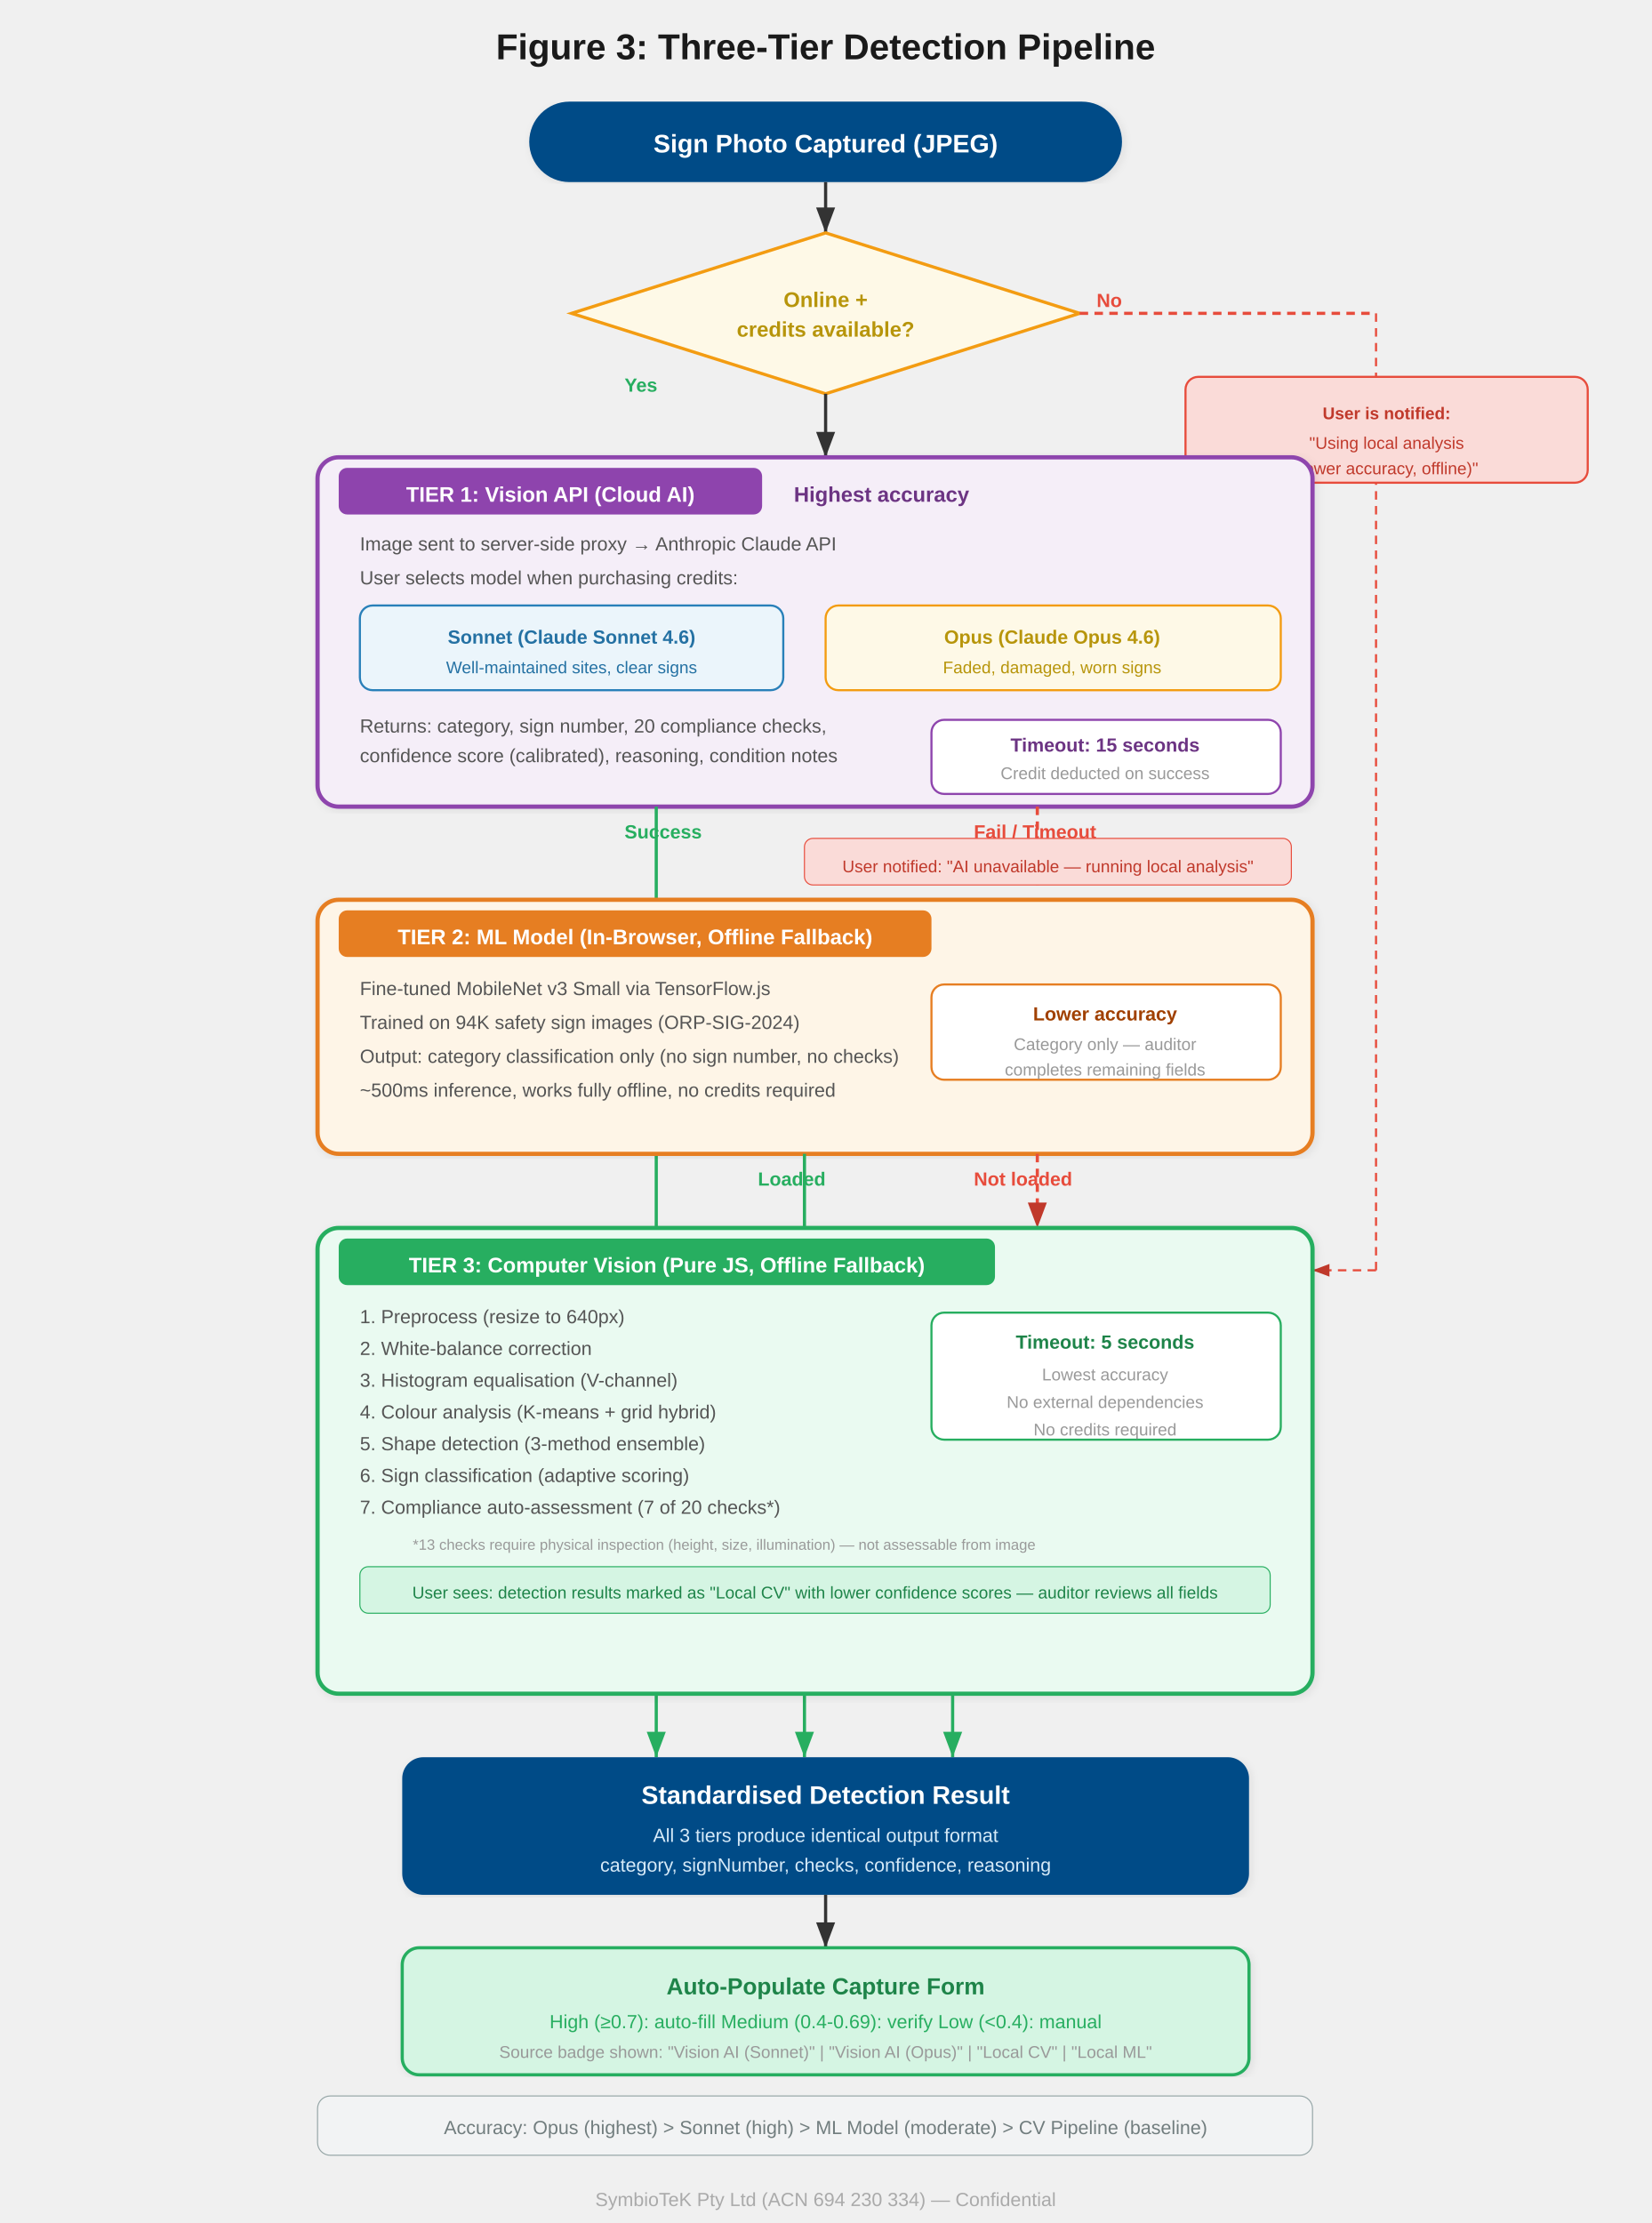
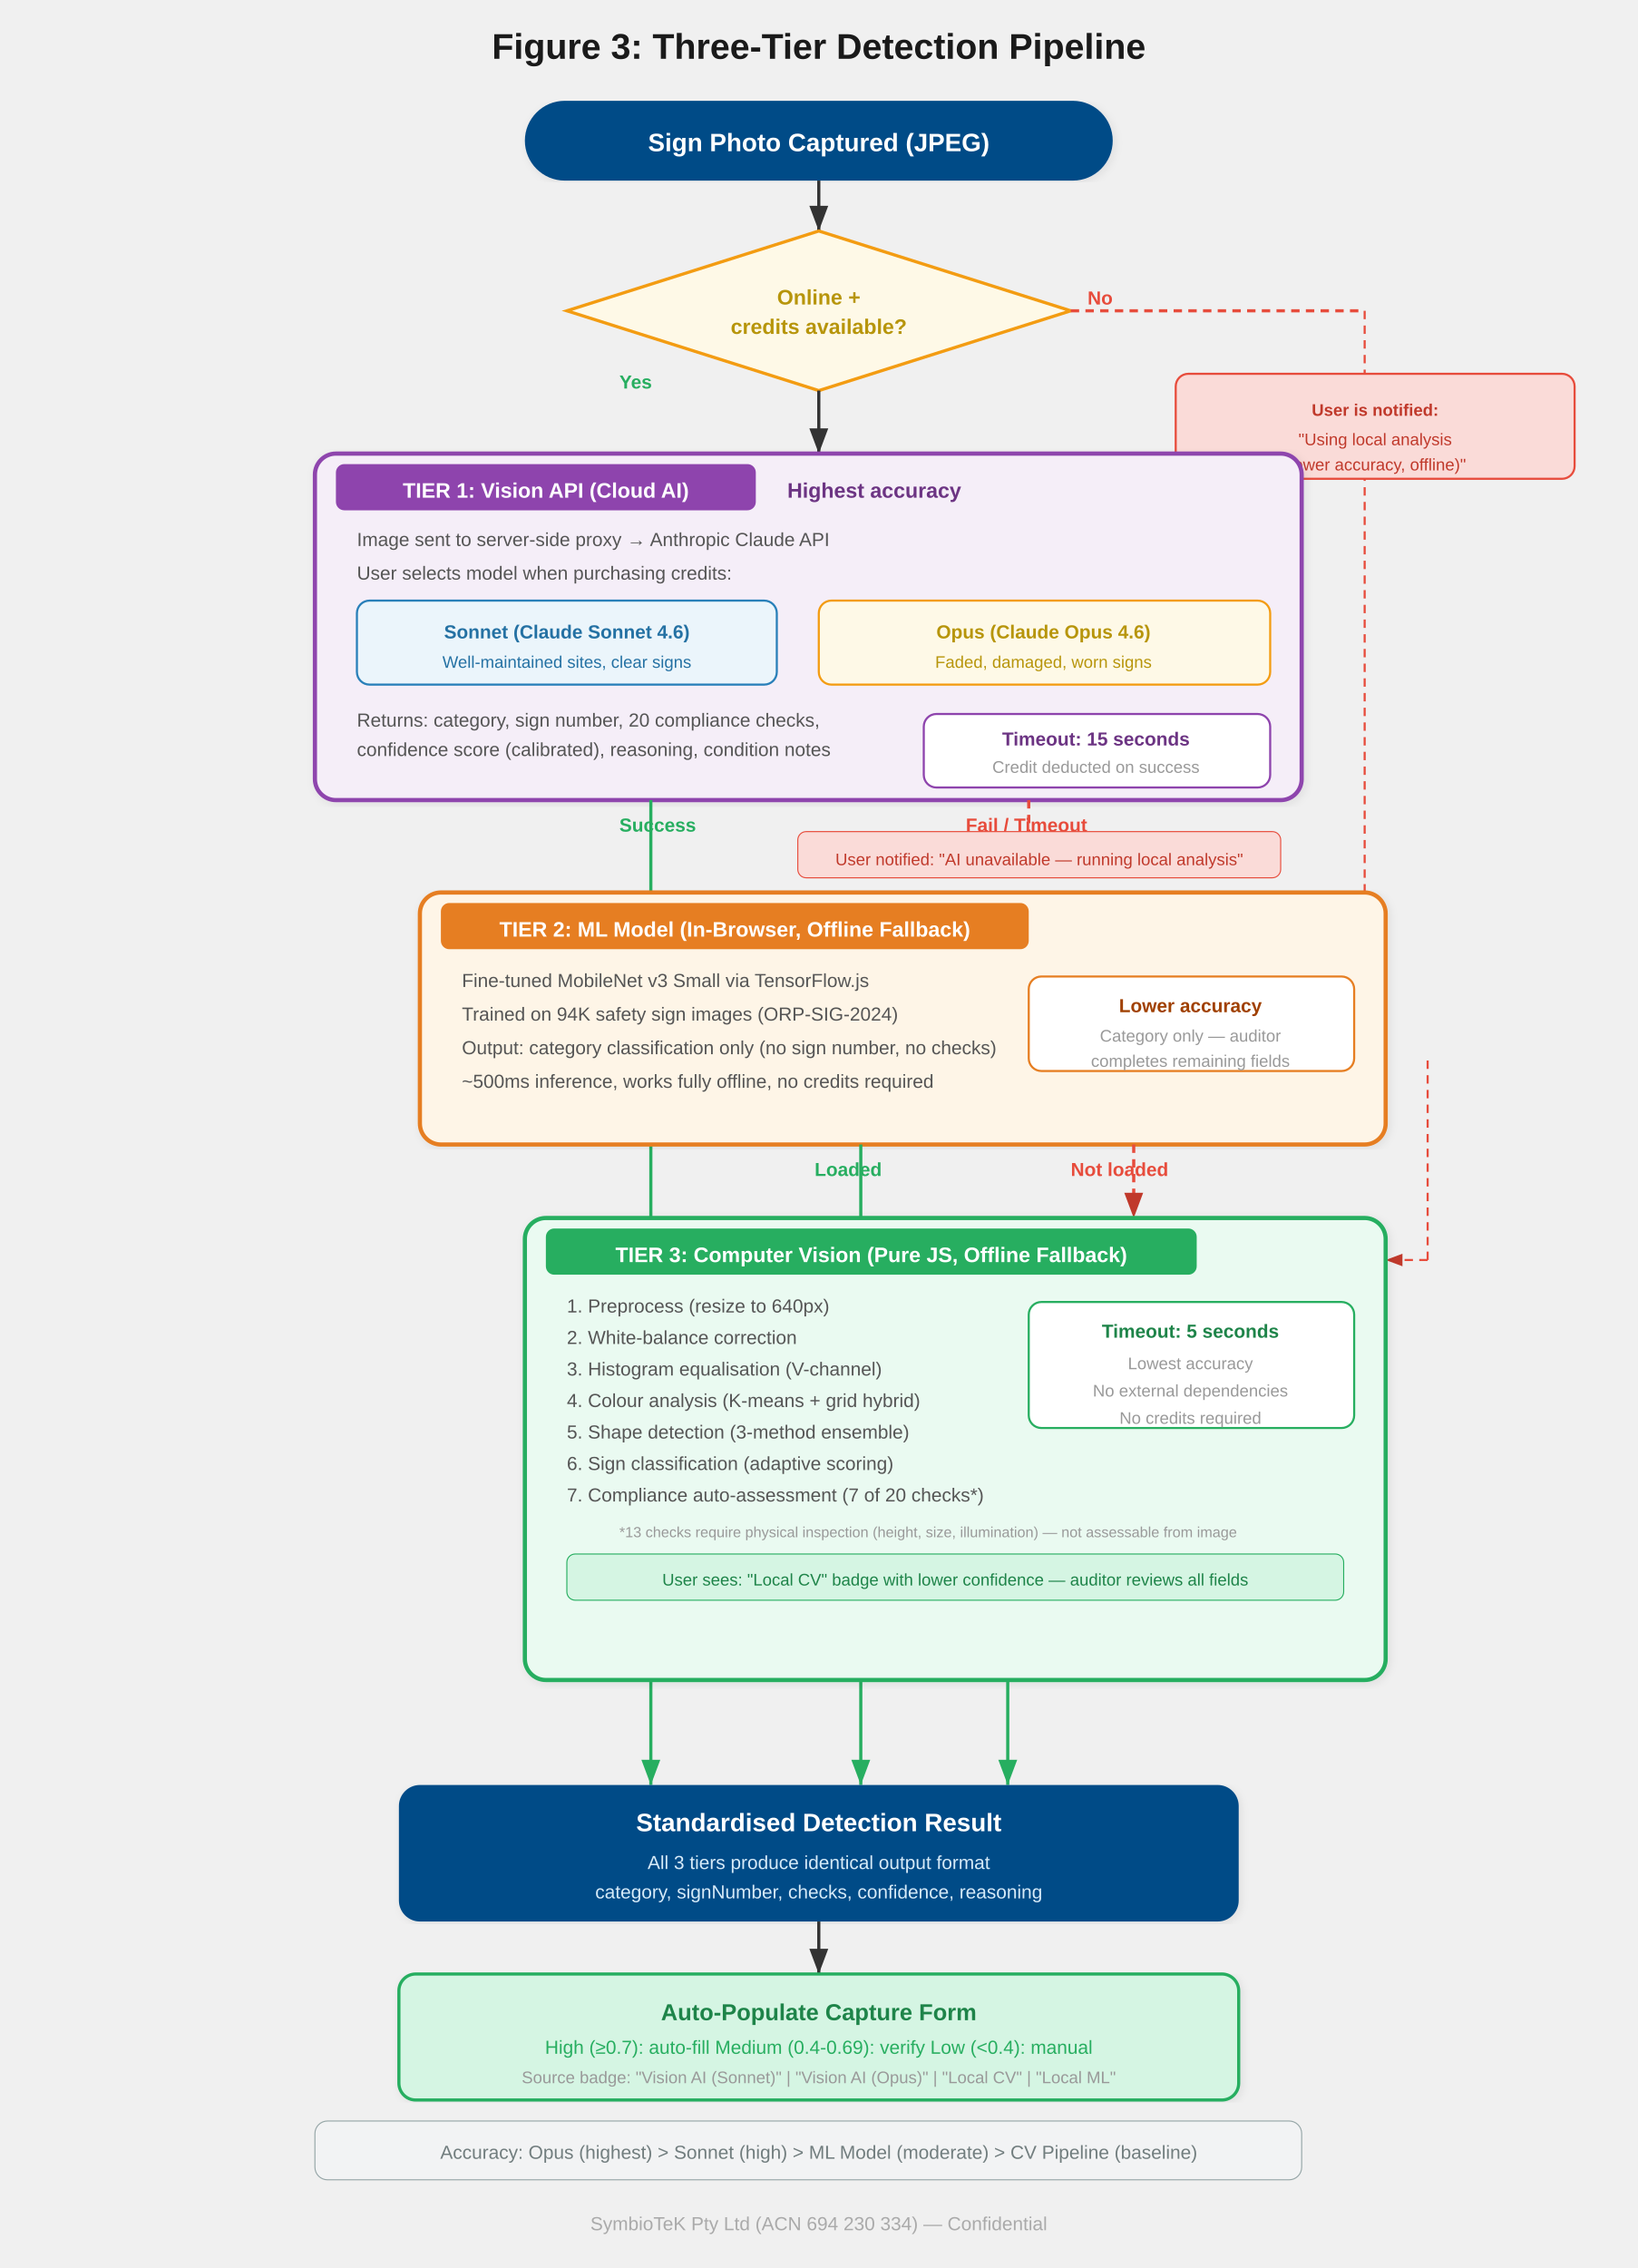
- <svg xmlns="http://www.w3.org/2000/svg" viewBox="0 0 780 1050" font-family="'Segoe UI', Arial, sans-serif">
+ <svg xmlns="http://www.w3.org/2000/svg" viewBox="0 0 780 1080" font-family="'Segoe UI', Arial, sans-serif">
  <defs>
    <marker id="a" markerWidth="8" markerHeight="6" refX="8" refY="3" orient="auto">
      <path d="M0,0 L8,3 L0,6" fill="#333" />
    </marker>
    <marker id="aR" markerWidth="8" markerHeight="6" refX="8" refY="3" orient="auto">
      <path d="M0,0 L8,3 L0,6" fill="#C0392B" />
    </marker>
    <marker id="aG" markerWidth="8" markerHeight="6" refX="8" refY="3" orient="auto">
      <path d="M0,0 L8,3 L0,6" fill="#27AE60" />
    </marker>
    <filter id="s" x="-2%" y="-2%" width="104%" height="104%">
      <feDropShadow dx="1" dy="1" stdDeviation="2" flood-opacity="0.08" />
    </filter>
  </defs>
  <text x="390" y="28" text-anchor="middle" font-size="17" font-weight="700" fill="#1a1a1a">Figure 3: Three-Tier Detection Pipeline</text>
  <rect x="250" y="48" width="280" height="38" rx="19" fill="#004B87" filter="url(#s)" />
  <text x="390" y="72" text-anchor="middle" font-size="12" font-weight="600" fill="#fff">Sign Photo Captured (JPEG)</text>
  <line x1="390" y1="86" x2="390" y2="110" stroke="#333" stroke-width="1.5" marker-end="url(#a)" />
  <polygon points="390,110 510,148 390,186 270,148" fill="#FEF9E7" stroke="#F39C12" stroke-width="1.5" />
  <text x="390" y="145" text-anchor="middle" font-size="10" font-weight="600" fill="#B7950B">Online +</text>
  <text x="390" y="159" text-anchor="middle" font-size="10" font-weight="600" fill="#B7950B">credits available?</text>
  <text x="295" y="185" font-size="9" font-weight="600" fill="#27AE60">Yes</text>
  <line x1="390" y1="186" x2="390" y2="216" stroke="#333" stroke-width="1.5" marker-end="url(#a)" />
  <text x="518" y="145" font-size="9" font-weight="600" fill="#E74C3C">No</text>
  <line x1="510" y1="148" x2="650" y2="148" stroke="#E74C3C" stroke-width="1.5" stroke-dasharray="4,3" />
  <line x1="650" y1="148" x2="650" y2="505" stroke="#E74C3C" stroke-width="1" stroke-dasharray="4,3" />
  <rect x="560" y="178" width="190" height="50" rx="6" fill="#FADBD8" stroke="#E74C3C" stroke-width="1" />
  <text x="655" y="198" text-anchor="middle" font-size="8" font-weight="600" fill="#C0392B">User is notified:</text>
  <text x="655" y="212" text-anchor="middle" font-size="8" fill="#C0392B">"Using local analysis</text>
  <text x="655" y="224" text-anchor="middle" font-size="8" fill="#C0392B">(lower accuracy, offline)"</text>
  <rect x="150" y="216" width="470" height="165" rx="10" fill="#F5EEF8" stroke="#8E44AD" stroke-width="2" filter="url(#s)" />
  <rect x="160" y="221" width="200" height="22" rx="4" fill="#8E44AD" />
  <text x="260" y="237" text-anchor="middle" font-size="10" font-weight="700" fill="#fff">TIER 1: Vision API (Cloud AI)</text>
  <text x="375" y="237" font-size="10" font-weight="600" fill="#6C3483">Highest accuracy</text>
  <text x="170" y="260" font-size="9" fill="#555">Image sent to server-side proxy → Anthropic Claude API</text>
  <text x="170" y="276" font-size="9" fill="#555">User selects model when purchasing credits:</text>
  <rect x="170" y="286" width="200" height="40" rx="6" fill="#EBF5FB" stroke="#2980B9" stroke-width="1" />
  <text x="270" y="304" text-anchor="middle" font-size="9" font-weight="700" fill="#2471A3">Sonnet (Claude Sonnet 4.6)</text>
  <text x="270" y="318" text-anchor="middle" font-size="8" fill="#2471A3">Well-maintained sites, clear signs</text>
  <rect x="390" y="286" width="215" height="40" rx="6" fill="#FEF9E7" stroke="#F39C12" stroke-width="1" />
  <text x="497" y="304" text-anchor="middle" font-size="9" font-weight="700" fill="#B7950B">Opus (Claude Opus 4.6)</text>
  <text x="497" y="318" text-anchor="middle" font-size="8" fill="#B7950B">Faded, damaged, worn signs</text>
  <text x="170" y="346" font-size="9" fill="#555">Returns: category, sign number, 20 compliance checks,</text>
  <text x="170" y="360" font-size="9" fill="#555">confidence score (calibrated), reasoning, condition notes</text>
  <rect x="440" y="340" width="165" height="35" rx="6" fill="#fff" stroke="#8E44AD" stroke-width="1" />
  <text x="522" y="355" text-anchor="middle" font-size="9" font-weight="600" fill="#6C3483">Timeout: 15 seconds</text>
  <text x="522" y="368" text-anchor="middle" font-size="8" fill="#999">Credit deducted on success</text>
  <text x="295" y="396" font-size="9" font-weight="600" fill="#27AE60">Success</text>
-   <line x1="310" y1="381" x2="310" y2="830" stroke="#27AE60" stroke-width="1.5" marker-end="url(#aG)" />
+   <line x1="310" y1="381" x2="310" y2="850" stroke="#27AE60" stroke-width="1.5" marker-end="url(#aG)" />
  <text x="460" y="396" font-size="9" font-weight="600" fill="#E74C3C">Fail / Timeout</text>
  <line x1="490" y1="381" x2="490" y2="418" stroke="#E74C3C" stroke-width="1.5" stroke-dasharray="4,3" marker-end="url(#aR)" />
  <rect x="380" y="396" width="230" height="22" rx="4" fill="#FADBD8" stroke="#E74C3C" stroke-width="0.5" />
  <text x="495" y="412" text-anchor="middle" font-size="8" fill="#C0392B">User notified: "AI unavailable — running local analysis"</text>
-   <rect x="150" y="425" width="470" height="120" rx="10" fill="#FEF5E7" stroke="#E67E22" stroke-width="2" filter="url(#s)" />
-   <rect x="160" y="430" width="280" height="22" rx="4" fill="#E67E22" />
-   <text x="300" y="446" text-anchor="middle" font-size="10" font-weight="700" fill="#fff">TIER 2: ML Model (In-Browser, Offline Fallback)</text>
-   <text x="170" y="470" font-size="9" fill="#555">Fine-tuned MobileNet v3 Small via TensorFlow.js</text>
-   <text x="170" y="486" font-size="9" fill="#555">Trained on 94K safety sign images (ORP-SIG-2024)</text>
-   <text x="170" y="502" font-size="9" fill="#555">Output: category classification only (no sign number, no checks)</text>
-   <text x="170" y="518" font-size="9" fill="#555">~500ms inference, works fully offline, no credits required</text>
-   <rect x="440" y="465" width="165" height="45" rx="6" fill="#fff" stroke="#E67E22" stroke-width="1" />
-   <text x="522" y="482" text-anchor="middle" font-size="9" font-weight="600" fill="#A04000">Lower accuracy</text>
-   <text x="522" y="496" text-anchor="middle" font-size="8" fill="#999">Category only — auditor</text>
-   <text x="522" y="508" text-anchor="middle" font-size="8" fill="#999">completes remaining fields</text>
-   <text x="460" y="560" font-size="9" font-weight="600" fill="#E74C3C">Not loaded</text>
-   <line x1="490" y1="545" x2="490" y2="580" stroke="#E74C3C" stroke-width="1.5" stroke-dasharray="4,3" marker-end="url(#aR)" />
-   <text x="358" y="560" font-size="9" font-weight="600" fill="#27AE60">Loaded</text>
-   <line x1="380" y1="545" x2="380" y2="830" stroke="#27AE60" stroke-width="1.5" marker-end="url(#aG)" />
-   <line x1="650" y1="505" x2="650" y2="600" stroke="#E74C3C" stroke-width="1" stroke-dasharray="4,3" />
-   <line x1="650" y1="600" x2="620" y2="600" stroke="#E74C3C" stroke-width="1" stroke-dasharray="4,3" marker-end="url(#aR)" />
-   <rect x="150" y="580" width="470" height="220" rx="10" fill="#EAFAF1" stroke="#27AE60" stroke-width="2" filter="url(#s)" />
-   <rect x="160" y="585" width="310" height="22" rx="4" fill="#27AE60" />
-   <text x="315" y="601" text-anchor="middle" font-size="10" font-weight="700" fill="#fff">TIER 3: Computer Vision (Pure JS, Offline Fallback)</text>
-   <text x="170" y="625" font-size="9" fill="#555">1. Preprocess (resize to 640px)</text>
-   <text x="170" y="640" font-size="9" fill="#555">2. White-balance correction</text>
-   <text x="170" y="655" font-size="9" fill="#555">3. Histogram equalisation (V-channel)</text>
-   <text x="170" y="670" font-size="9" fill="#555">4. Colour analysis (K-means + grid hybrid)</text>
-   <text x="170" y="685" font-size="9" fill="#555">5. Shape detection (3-method ensemble)</text>
-   <text x="170" y="700" font-size="9" fill="#555">6. Sign classification (adaptive scoring)</text>
-   <text x="170" y="715" font-size="9" fill="#555">7. Compliance auto-assessment (7 of 20 checks*)</text>
-   <text x="195" y="732" font-size="7" fill="#999">*13 checks require physical inspection (height, size, illumination) — not assessable from image</text>
-   <rect x="440" y="620" width="165" height="60" rx="6" fill="#fff" stroke="#27AE60" stroke-width="1" />
-   <text x="522" y="637" text-anchor="middle" font-size="9" font-weight="600" fill="#1E8449">Timeout: 5 seconds</text>
-   <text x="522" y="652" text-anchor="middle" font-size="8" fill="#999">Lowest accuracy</text>
-   <text x="522" y="665" text-anchor="middle" font-size="8" fill="#999">No external dependencies</text>
-   <text x="522" y="678" text-anchor="middle" font-size="8" fill="#999">No credits required</text>
-   <rect x="170" y="740" width="430" height="22" rx="4" fill="#D5F5E3" stroke="#27AE60" stroke-width="0.5" />
-   <text x="385" y="755" text-anchor="middle" font-size="8" fill="#1E8449">User sees: detection results marked as "Local CV" with lower confidence scores — auditor reviews all fields</text>
-   <line x1="450" y1="800" x2="450" y2="830" stroke="#27AE60" stroke-width="1.5" marker-end="url(#aG)" />
-   <rect x="190" y="830" width="400" height="65" rx="10" fill="#004B87" filter="url(#s)" />
-   <text x="390" y="852" text-anchor="middle" font-size="12" font-weight="700" fill="#fff">Standardised Detection Result</text>
-   <text x="390" y="870" text-anchor="middle" font-size="9" fill="#D6EAF8">All 3 tiers produce identical output format</text>
-   <text x="390" y="884" text-anchor="middle" font-size="9" fill="#D6EAF8">category, signNumber, checks, confidence, reasoning</text>
-   <line x1="390" y1="895" x2="390" y2="920" stroke="#333" stroke-width="1.5" marker-end="url(#a)" />
-   <rect x="190" y="920" width="400" height="60" rx="8" fill="#D5F5E3" stroke="#27AE60" stroke-width="1.5" filter="url(#s)" />
-   <text x="390" y="942" text-anchor="middle" font-size="11" font-weight="600" fill="#1E8449">Auto-Populate Capture Form</text>
-   <text x="390" y="958" text-anchor="middle" font-size="9" fill="#27AE60">High (≥0.7): auto-fill   Medium (0.4-0.69): verify   Low (&lt;0.4): manual</text>
-   <text x="390" y="972" text-anchor="middle" font-size="8" fill="#999">Source badge shown: "Vision AI (Sonnet)" | "Vision AI (Opus)" | "Local CV" | "Local ML"</text>
-   <rect x="150" y="990" width="470" height="28" rx="6" fill="#F2F3F4" stroke="#95A5A6" stroke-width="0.5" />
-   <text x="390" y="1008" text-anchor="middle" font-size="9" fill="#717D7E">Accuracy: Opus (highest) &gt; Sonnet (high) &gt; ML Model (moderate) &gt; CV Pipeline (baseline)</text>
-   <text x="390" y="1042" text-anchor="middle" font-size="9" fill="#aaa">SymbioTeK Pty Ltd (ACN 694 230 334) — Confidential</text>
+   <rect x="200" y="425" width="460" height="120" rx="10" fill="#FEF5E7" stroke="#E67E22" stroke-width="2" filter="url(#s)" />
+   <rect x="210" y="430" width="280" height="22" rx="4" fill="#E67E22" />
+   <text x="350" y="446" text-anchor="middle" font-size="10" font-weight="700" fill="#fff">TIER 2: ML Model (In-Browser, Offline Fallback)</text>
+   <text x="220" y="470" font-size="9" fill="#555">Fine-tuned MobileNet v3 Small via TensorFlow.js</text>
+   <text x="220" y="486" font-size="9" fill="#555">Trained on 94K safety sign images (ORP-SIG-2024)</text>
+   <text x="220" y="502" font-size="9" fill="#555">Output: category classification only (no sign number, no checks)</text>
+   <text x="220" y="518" font-size="9" fill="#555">~500ms inference, works fully offline, no credits required</text>
+   <rect x="490" y="465" width="155" height="45" rx="6" fill="#fff" stroke="#E67E22" stroke-width="1" />
+   <text x="567" y="482" text-anchor="middle" font-size="9" font-weight="600" fill="#A04000">Lower accuracy</text>
+   <text x="567" y="496" text-anchor="middle" font-size="8" fill="#999">Category only — auditor</text>
+   <text x="567" y="508" text-anchor="middle" font-size="8" fill="#999">completes remaining fields</text>
+   <text x="510" y="560" font-size="9" font-weight="600" fill="#E74C3C">Not loaded</text>
+   <line x1="540" y1="545" x2="540" y2="580" stroke="#E74C3C" stroke-width="1.5" stroke-dasharray="4,3" marker-end="url(#aR)" />
+   <text x="388" y="560" font-size="9" font-weight="600" fill="#27AE60">Loaded</text>
+   <line x1="410" y1="545" x2="410" y2="850" stroke="#27AE60" stroke-width="1.5" marker-end="url(#aG)" />
+   <line x1="680" y1="505" x2="680" y2="600" stroke="#E74C3C" stroke-width="1" stroke-dasharray="4,3" />
+   <line x1="680" y1="600" x2="660" y2="600" stroke="#E74C3C" stroke-width="1" stroke-dasharray="4,3" marker-end="url(#aR)" />
+   <rect x="250" y="580" width="410" height="220" rx="10" fill="#EAFAF1" stroke="#27AE60" stroke-width="2" filter="url(#s)" />
+   <rect x="260" y="585" width="310" height="22" rx="4" fill="#27AE60" />
+   <text x="415" y="601" text-anchor="middle" font-size="10" font-weight="700" fill="#fff">TIER 3: Computer Vision (Pure JS, Offline Fallback)</text>
+   <text x="270" y="625" font-size="9" fill="#555">1. Preprocess (resize to 640px)</text>
+   <text x="270" y="640" font-size="9" fill="#555">2. White-balance correction</text>
+   <text x="270" y="655" font-size="9" fill="#555">3. Histogram equalisation (V-channel)</text>
+   <text x="270" y="670" font-size="9" fill="#555">4. Colour analysis (K-means + grid hybrid)</text>
+   <text x="270" y="685" font-size="9" fill="#555">5. Shape detection (3-method ensemble)</text>
+   <text x="270" y="700" font-size="9" fill="#555">6. Sign classification (adaptive scoring)</text>
+   <text x="270" y="715" font-size="9" fill="#555">7. Compliance auto-assessment (7 of 20 checks*)</text>
+   <text x="295" y="732" font-size="7" fill="#999">*13 checks require physical inspection (height, size, illumination) — not assessable from image</text>
+   <rect x="490" y="620" width="155" height="60" rx="6" fill="#fff" stroke="#27AE60" stroke-width="1" />
+   <text x="567" y="637" text-anchor="middle" font-size="9" font-weight="600" fill="#1E8449">Timeout: 5 seconds</text>
+   <text x="567" y="652" text-anchor="middle" font-size="8" fill="#999">Lowest accuracy</text>
+   <text x="567" y="665" text-anchor="middle" font-size="8" fill="#999">No external dependencies</text>
+   <text x="567" y="678" text-anchor="middle" font-size="8" fill="#999">No credits required</text>
+   <rect x="270" y="740" width="370" height="22" rx="4" fill="#D5F5E3" stroke="#27AE60" stroke-width="0.5" />
+   <text x="455" y="755" text-anchor="middle" font-size="8" fill="#1E8449">User sees: "Local CV" badge with lower confidence — auditor reviews all fields</text>
+   <line x1="480" y1="800" x2="480" y2="850" stroke="#27AE60" stroke-width="1.5" marker-end="url(#aG)" />
+   <rect x="190" y="850" width="400" height="65" rx="10" fill="#004B87" filter="url(#s)" />
+   <text x="390" y="872" text-anchor="middle" font-size="12" font-weight="700" fill="#fff">Standardised Detection Result</text>
+   <text x="390" y="890" text-anchor="middle" font-size="9" fill="#D6EAF8">All 3 tiers produce identical output format</text>
+   <text x="390" y="904" text-anchor="middle" font-size="9" fill="#D6EAF8">category, signNumber, checks, confidence, reasoning</text>
+   <line x1="390" y1="915" x2="390" y2="940" stroke="#333" stroke-width="1.5" marker-end="url(#a)" />
+   <rect x="190" y="940" width="400" height="60" rx="8" fill="#D5F5E3" stroke="#27AE60" stroke-width="1.5" filter="url(#s)" />
+   <text x="390" y="962" text-anchor="middle" font-size="11" font-weight="600" fill="#1E8449">Auto-Populate Capture Form</text>
+   <text x="390" y="978" text-anchor="middle" font-size="9" fill="#27AE60">High (≥0.7): auto-fill   Medium (0.4-0.69): verify   Low (&lt;0.4): manual</text>
+   <text x="390" y="992" text-anchor="middle" font-size="8" fill="#999">Source badge: "Vision AI (Sonnet)" | "Vision AI (Opus)" | "Local CV" | "Local ML"</text>
+   <rect x="150" y="1010" width="470" height="28" rx="6" fill="#F2F3F4" stroke="#95A5A6" stroke-width="0.5" />
+   <text x="390" y="1028" text-anchor="middle" font-size="9" fill="#717D7E">Accuracy: Opus (highest) &gt; Sonnet (high) &gt; ML Model (moderate) &gt; CV Pipeline (baseline)</text>
+   <text x="390" y="1062" text-anchor="middle" font-size="9" fill="#aaa">SymbioTeK Pty Ltd (ACN 694 230 334) — Confidential</text>
</svg>
